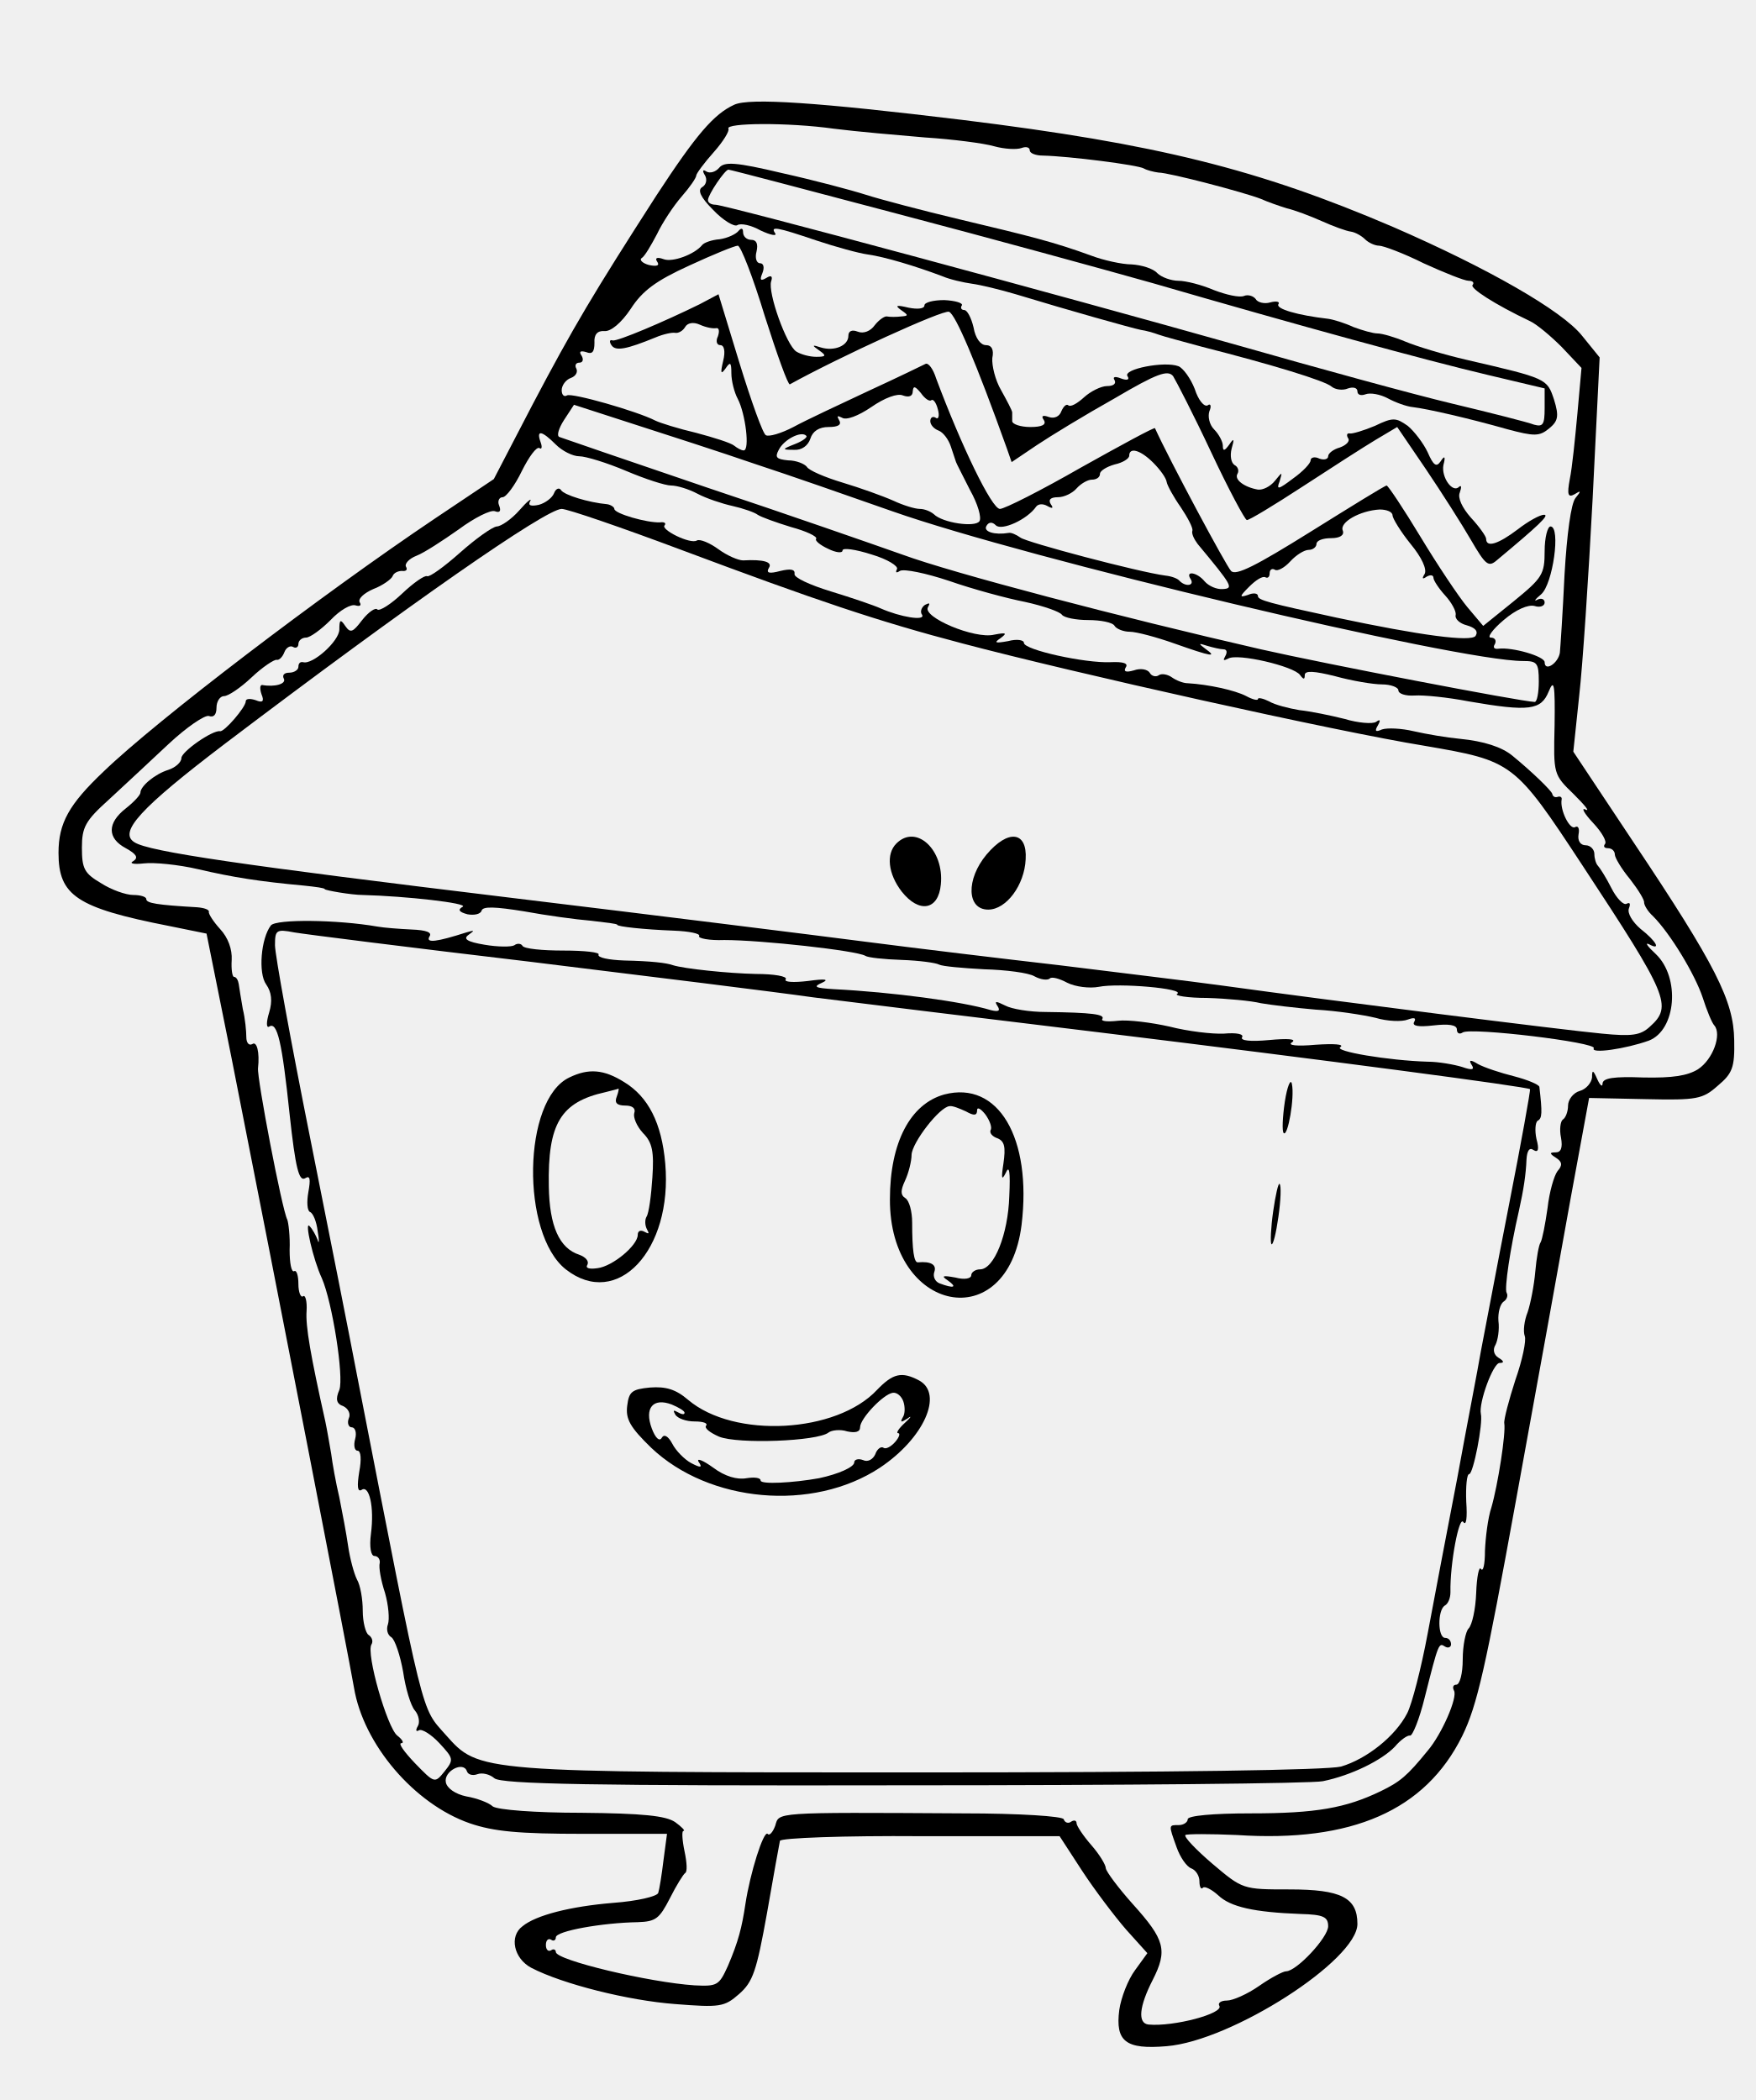
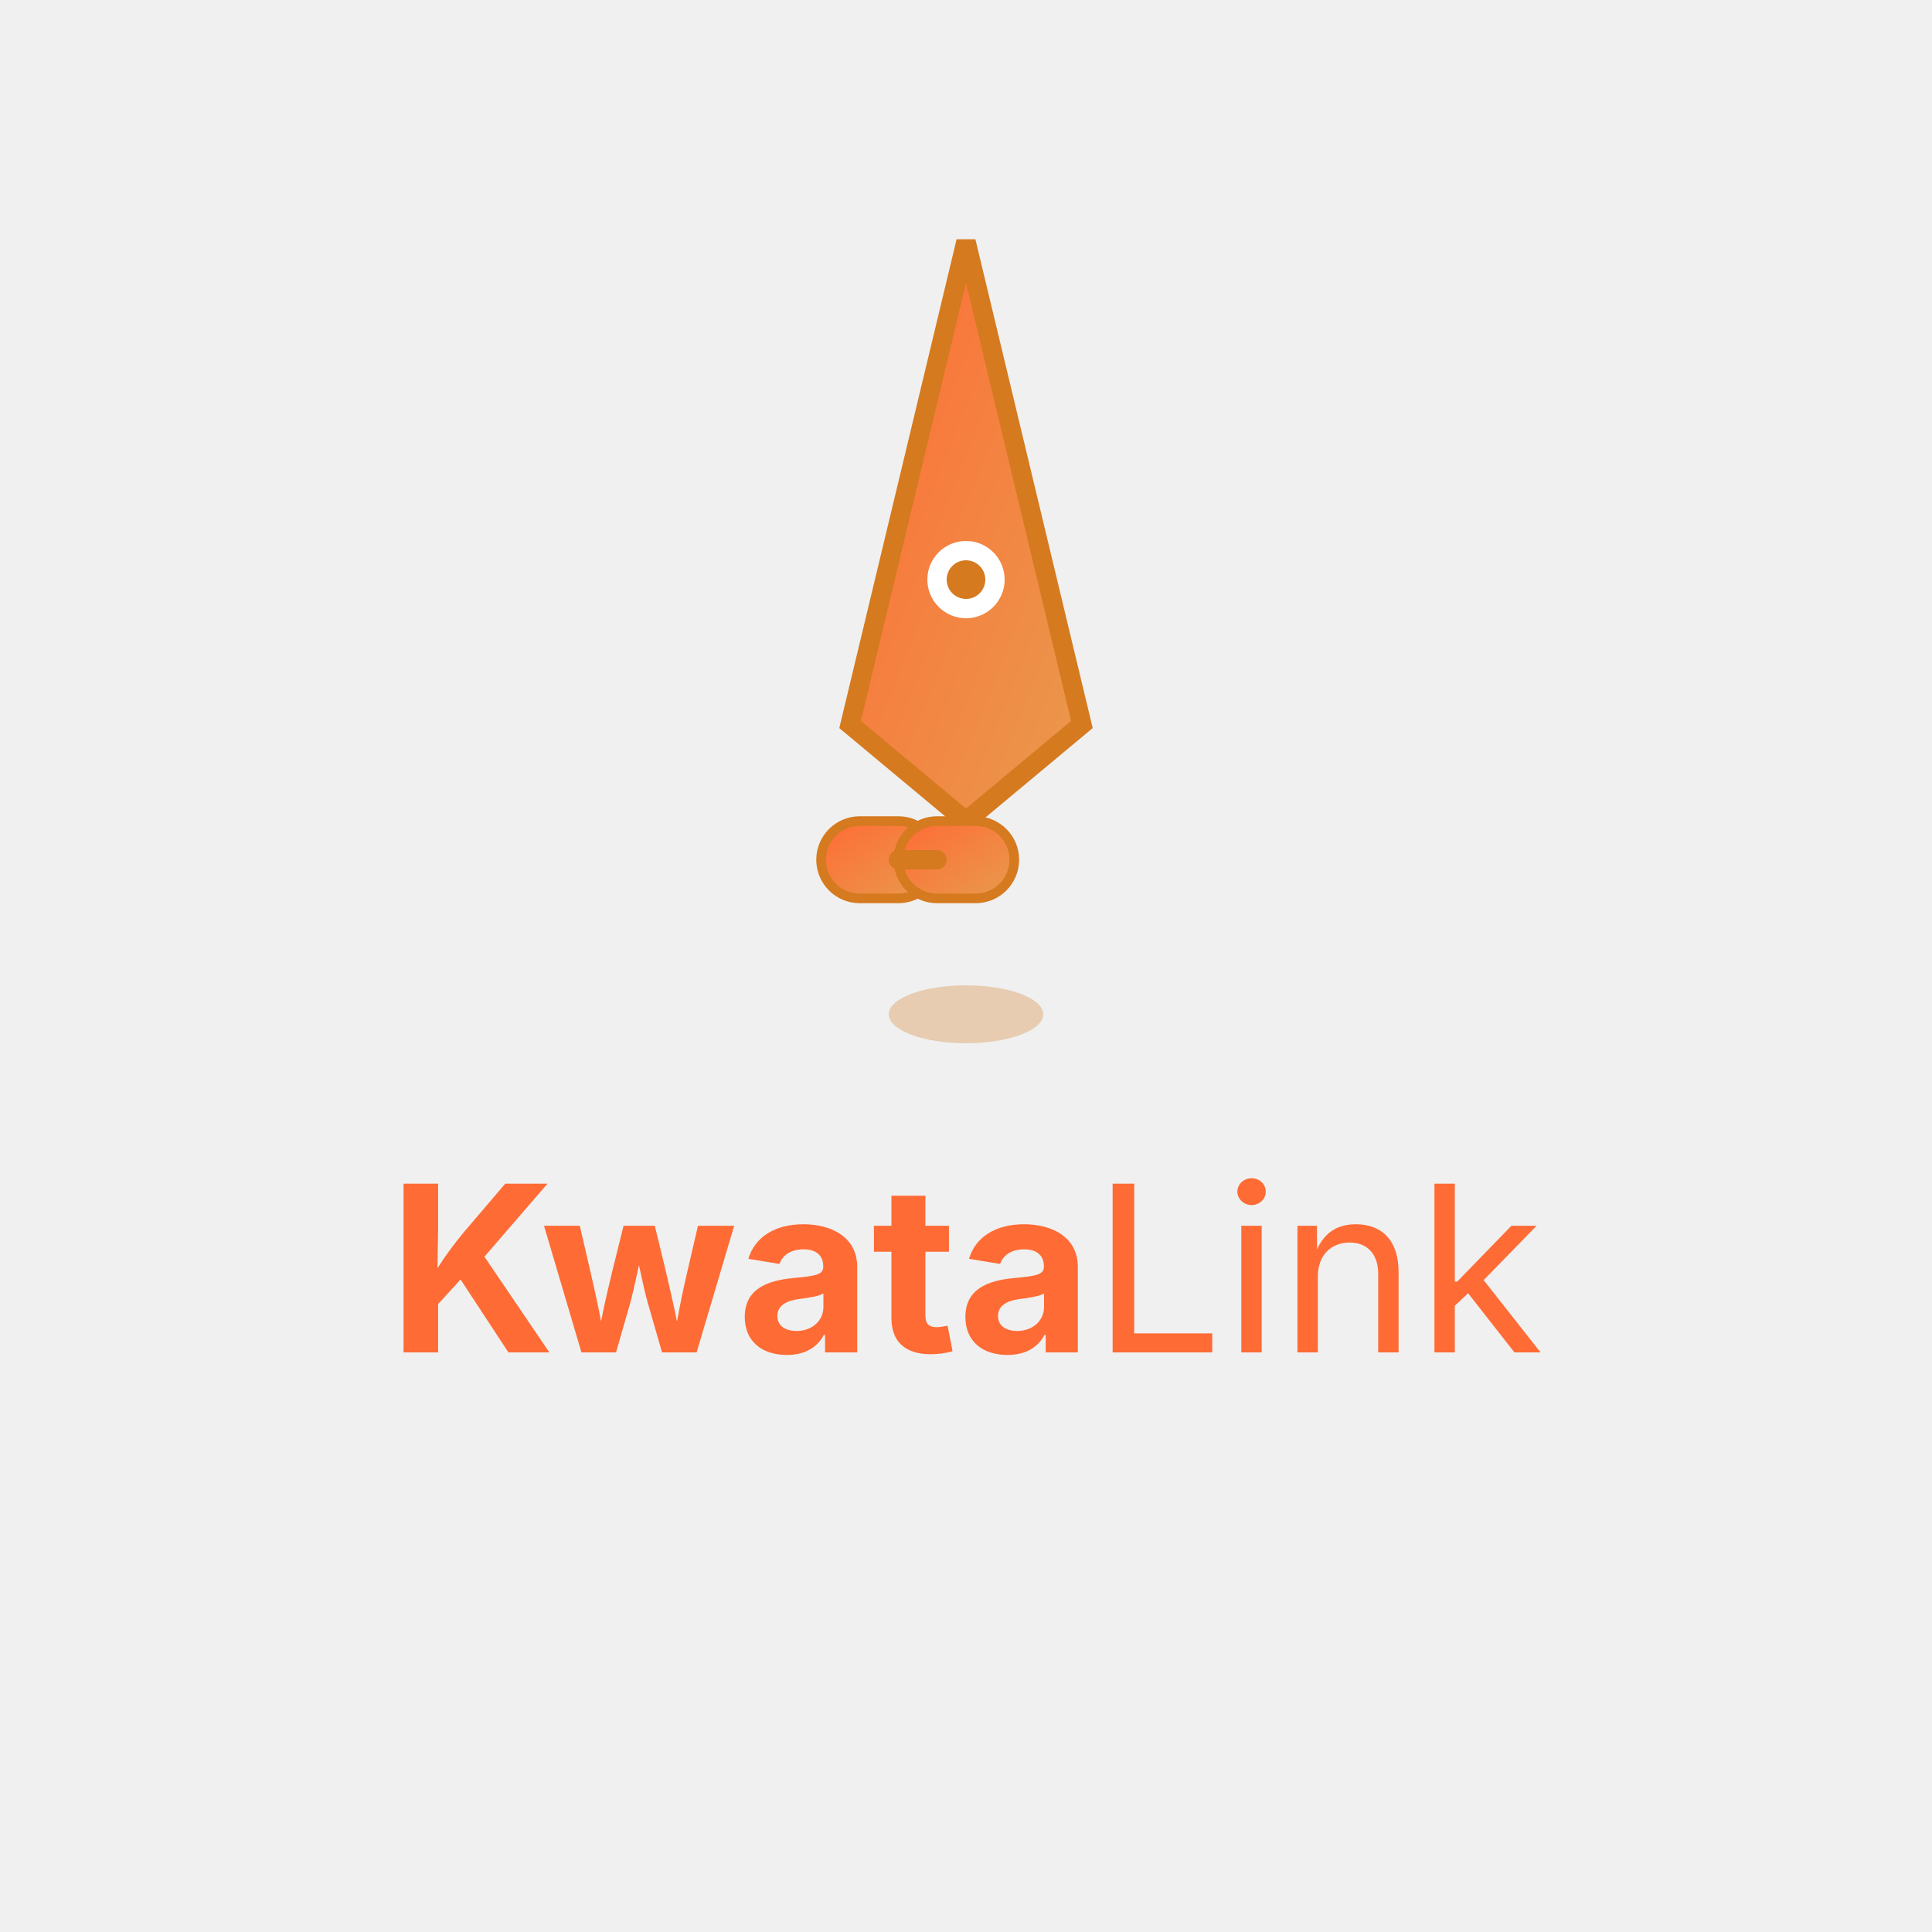
- <svg xmlns="http://www.w3.org/2000/svg" version="1.0" width="300pt" height="359pt" viewBox="0 0 300 359" preserveAspectRatio="xMidYMid meet">
-   <g transform="translate(0,359) scale(0.1,-0.1)" fill="#000000" stroke="none">
-     <path d="M1255 3411 c-35 -16 -65 -51 -133 -155 -108 -168 -142 -225 -212 -358 l-66 -127 -100 -67 c-195 -131 -477 -346 -567 -433 -59 -56 -77 -88 -77 -139 0 -73 31 -94 189 -125 l64 -13 43 -214 c73 -369 202 -1033 209 -1075 16 -97 103 -199 198 -232 41 -14 83 -18 195 -18 l142 0 -6 -45 c-3 -25 -7 -50 -9 -56 -2 -6 -36 -14 -77 -17 -73 -6 -132 -21 -155 -40 -23 -17 -15 -55 15 -71 54 -28 166 -56 246 -62 76 -6 84 -5 109 17 24 21 30 39 48 139 11 63 21 119 22 123 1 5 110 9 241 8 l237 0 39 -60 c21 -32 55 -77 75 -100 l36 -40 -21 -29 c-12 -16 -24 -47 -27 -68 -7 -54 11 -68 81 -62 111 9 326 147 326 209 0 45 -28 59 -116 59 -80 0 -80 0 -132 44 -28 24 -49 46 -46 49 3 2 42 2 88 0 197 -13 322 42 385 169 26 53 40 117 92 403 34 187 76 418 93 514 l32 174 96 -2 c89 -2 98 0 124 23 25 21 29 31 28 78 -1 67 -31 127 -172 338 l-103 155 10 95 c6 52 16 204 23 337 l12 242 -30 37 c-34 43 -162 116 -323 186 -231 99 -404 142 -736 183 -247 30 -364 38 -390 26z m170 -41 c39 -5 109 -11 156 -15 47 -3 101 -10 118 -15 18 -5 39 -6 47 -3 8 3 14 1 14 -4 0 -5 10 -9 23 -9 44 -1 162 -16 172 -22 5 -3 17 -6 25 -7 18 0 147 -34 175 -45 11 -5 31 -12 44 -16 13 -3 40 -13 60 -22 20 -9 42 -17 50 -18 7 -1 18 -7 24 -13 6 -6 17 -11 24 -11 7 0 42 -13 76 -30 35 -16 70 -30 77 -30 7 0 10 -3 7 -7 -6 -5 37 -33 98 -62 11 -5 35 -25 54 -44 l34 -36 -7 -78 c-4 -43 -9 -93 -13 -112 -5 -27 -3 -32 8 -26 11 7 12 6 2 -6 -8 -9 -15 -63 -19 -131 -3 -64 -7 -124 -8 -134 -3 -18 -26 -33 -26 -16 0 10 -55 26 -79 23 -7 -1 -10 2 -6 8 3 6 0 11 -7 11 -7 0 3 14 22 30 21 18 42 27 53 24 9 -3 17 0 17 6 0 6 -6 8 -12 5 -7 -4 -5 0 6 9 20 17 34 116 16 116 -5 0 -10 -19 -10 -42 0 -40 -4 -46 -53 -86 l-52 -42 -27 32 c-15 18 -51 72 -80 120 -29 48 -55 87 -58 88 -3 0 -61 -36 -130 -79 -93 -58 -128 -76 -136 -67 -8 8 -105 189 -130 244 -1 2 -58 -29 -126 -67 -68 -39 -131 -71 -139 -71 -14 0 -66 108 -109 223 -5 16 -13 27 -18 25 -4 -2 -47 -23 -97 -46 -49 -23 -107 -50 -129 -62 -21 -11 -42 -17 -47 -14 -5 2 -25 58 -45 123 l-36 118 -32 -17 c-61 -30 -141 -64 -149 -62 -5 2 -6 -2 -2 -8 7 -11 26 -7 75 13 14 6 29 9 34 8 5 -1 13 3 17 10 4 7 14 9 25 4 11 -5 23 -7 28 -6 5 1 6 -5 3 -14 -4 -8 -2 -15 4 -15 7 0 9 -11 5 -27 -5 -21 -4 -24 4 -13 8 12 10 11 10 -8 0 -13 5 -33 11 -44 13 -25 21 -88 10 -88 -4 0 -11 4 -16 8 -6 5 -35 14 -65 22 -30 7 -62 17 -70 21 -31 16 -143 48 -151 43 -5 -3 -9 1 -9 9 0 8 7 18 16 21 8 3 12 10 9 16 -3 5 -1 10 5 10 6 0 8 5 4 12 -5 7 -2 9 8 6 10 -4 14 0 14 16 -1 14 5 21 17 20 11 -1 29 14 45 38 20 31 43 48 100 74 41 19 78 34 83 34 5 0 26 -54 46 -120 21 -66 40 -119 43 -117 85 47 262 128 272 124 11 -4 46 -86 99 -234 l8 -23 43 29 c24 16 83 52 133 80 73 43 91 49 100 38 5 -8 35 -66 65 -130 30 -64 58 -116 61 -116 3 -1 46 25 95 57 49 32 105 68 125 80 l37 22 49 -72 c27 -40 62 -95 77 -121 25 -43 30 -47 44 -35 72 60 91 78 81 78 -7 0 -27 -11 -45 -25 -33 -25 -54 -32 -54 -16 0 4 -12 21 -26 36 -15 17 -23 34 -19 43 3 9 3 13 -1 10 -11 -12 -31 16 -27 37 4 15 2 17 -5 6 -7 -10 -12 -7 -22 16 -7 15 -23 36 -34 45 -20 14 -25 15 -56 0 -19 -8 -39 -14 -43 -13 -5 1 -6 -3 -3 -8 4 -5 -3 -12 -14 -16 -11 -3 -20 -10 -20 -15 0 -5 -7 -7 -15 -4 -8 4 -15 2 -15 -3 0 -5 -13 -19 -30 -31 -25 -19 -29 -20 -23 -5 5 17 5 17 -8 1 -8 -10 -21 -16 -29 -15 -23 4 -41 17 -35 27 3 5 1 12 -5 15 -6 4 -8 16 -5 28 5 17 4 19 -4 7 -8 -11 -11 -12 -11 -2 0 7 -7 20 -15 28 -8 8 -11 22 -8 31 4 9 2 14 -3 10 -6 -3 -16 9 -22 28 -7 18 -20 36 -28 39 -24 9 -95 -5 -87 -17 4 -6 0 -8 -11 -4 -10 4 -15 3 -11 -3 3 -6 -2 -10 -13 -10 -10 0 -28 -9 -39 -19 -12 -11 -23 -17 -27 -14 -3 3 -8 -1 -12 -10 -3 -9 -12 -13 -21 -10 -11 4 -14 2 -9 -5 5 -8 -3 -12 -23 -12 -17 0 -31 5 -31 10 0 6 0 12 0 15 0 3 -9 20 -19 38 -10 17 -16 42 -15 55 3 14 -1 22 -11 22 -9 0 -18 12 -21 30 -4 17 -11 30 -16 30 -5 0 -7 4 -4 8 2 4 -11 8 -30 9 -19 0 -34 -4 -34 -9 0 -6 -12 -7 -27 -4 -21 5 -24 4 -13 -4 13 -9 13 -10 0 -11 -8 -1 -19 -1 -24 0 -4 1 -14 -6 -21 -15 -7 -10 -19 -15 -29 -11 -10 4 -16 1 -16 -7 0 -17 -24 -27 -47 -20 -15 5 -16 4 -3 -5 13 -9 12 -11 -5 -11 -11 0 -26 4 -34 9 -17 11 -49 101 -43 120 3 9 0 11 -8 6 -10 -6 -12 -4 -7 8 4 10 2 17 -4 17 -6 0 -9 9 -6 20 3 13 0 20 -9 20 -8 0 -14 6 -14 13 0 7 -3 8 -8 2 -4 -5 -18 -12 -32 -14 -14 -1 -27 -6 -30 -10 -13 -16 -51 -30 -66 -24 -11 4 -15 2 -11 -4 5 -7 0 -9 -14 -6 -11 3 -17 9 -12 12 5 3 16 22 26 41 9 19 28 48 42 64 14 16 25 32 25 36 0 3 13 21 30 40 16 18 27 36 25 40 -6 10 102 11 180 0z m167 -464 c3 2 8 -4 11 -16 3 -11 1 -18 -4 -14 -5 3 -9 0 -9 -6 0 -6 6 -13 14 -16 8 -3 17 -15 21 -27 4 -12 8 -24 9 -27 1 -3 12 -24 24 -48 13 -23 20 -47 16 -53 -7 -11 -63 -3 -78 12 -6 5 -16 9 -24 9 -8 0 -28 6 -45 14 -18 8 -57 22 -87 31 -30 9 -58 21 -61 27 -4 5 -18 11 -32 11 -20 2 -23 5 -16 18 9 18 39 33 47 24 3 -2 -6 -9 -19 -14 -23 -9 -23 -10 -2 -10 13 -1 24 7 28 19 4 13 15 20 31 20 17 0 23 4 18 12 -4 7 -3 8 5 4 7 -5 28 3 50 18 23 16 45 24 54 20 11 -4 17 -1 17 7 1 10 4 9 14 -3 7 -10 15 -15 18 -12z m-302 -109 c58 -19 164 -56 235 -81 230 -81 966 -256 1078 -256 24 0 27 -3 27 -35 0 -19 -3 -35 -7 -35 -25 1 -358 65 -468 90 -240 55 -526 130 -613 162 -48 17 -197 69 -332 114 -135 46 -249 85 -254 87 -5 2 -1 15 8 29 l17 26 102 -33 c56 -18 149 -48 207 -68z m-340 33 c11 -11 29 -20 40 -20 11 0 47 -11 80 -25 33 -14 67 -25 77 -25 10 0 30 -6 45 -14 15 -8 42 -17 60 -21 18 -4 38 -11 43 -15 6 -4 31 -13 57 -21 26 -7 45 -16 43 -20 -3 -3 7 -11 20 -17 14 -7 25 -8 25 -3 0 5 22 2 50 -7 27 -8 46 -20 43 -25 -3 -6 -1 -7 5 -3 7 4 45 -4 84 -17 40 -14 99 -30 130 -36 32 -7 60 -17 63 -22 4 -5 24 -9 45 -9 21 0 42 -4 45 -10 3 -5 15 -10 26 -10 11 0 45 -9 76 -20 65 -23 74 -24 53 -9 -12 9 -12 10 3 5 10 -3 23 -6 28 -6 6 0 7 -5 3 -12 -4 -7 -3 -8 5 -4 15 10 113 -13 123 -28 6 -8 8 -8 8 0 0 8 16 7 52 -2 29 -8 65 -14 80 -14 15 0 28 -5 28 -10 0 -6 12 -10 28 -9 15 1 56 -3 92 -10 104 -18 124 -15 137 17 9 22 11 13 10 -58 -2 -84 -2 -84 33 -118 19 -19 28 -30 20 -26 -8 4 -3 -6 13 -23 15 -16 24 -32 20 -36 -3 -4 -1 -7 5 -7 7 0 12 -5 12 -11 0 -5 11 -24 26 -42 14 -18 25 -36 24 -40 0 -4 6 -15 15 -23 30 -30 72 -100 85 -139 7 -22 16 -44 20 -48 13 -15 -2 -58 -28 -75 -18 -11 -43 -15 -93 -14 -51 2 -69 -1 -70 -10 0 -7 -4 -4 -9 7 -7 16 -9 17 -9 3 -1 -9 -10 -20 -21 -23 -11 -3 -20 -15 -20 -25 0 -10 -4 -21 -9 -24 -4 -3 -6 -17 -3 -31 3 -17 0 -25 -9 -25 -11 0 -11 -2 0 -9 11 -7 12 -13 3 -23 -6 -8 -14 -36 -17 -63 -4 -28 -9 -54 -12 -59 -3 -4 -7 -27 -9 -50 -2 -23 -8 -54 -13 -69 -6 -15 -8 -33 -5 -41 3 -7 -4 -41 -16 -75 -11 -34 -20 -68 -19 -74 3 -17 -11 -106 -22 -144 -6 -18 -10 -51 -11 -74 0 -23 -3 -37 -7 -31 -3 5 -7 -13 -8 -41 -1 -28 -7 -55 -13 -61 -5 -5 -10 -29 -10 -53 0 -24 -5 -43 -11 -43 -5 0 -7 -4 -4 -10 7 -11 -21 -75 -45 -103 -35 -43 -47 -53 -80 -69 -60 -29 -111 -38 -222 -38 -65 0 -108 -4 -108 -10 0 -5 -7 -10 -15 -10 -18 0 -18 1 -4 -38 6 -17 17 -33 25 -36 8 -3 14 -13 14 -22 0 -10 3 -15 6 -11 3 3 15 -3 26 -13 21 -20 61 -29 141 -32 39 -1 47 -5 47 -21 0 -19 -54 -77 -72 -77 -5 0 -26 -11 -46 -25 -20 -14 -45 -25 -55 -25 -10 0 -16 -4 -13 -9 8 -13 -78 -36 -121 -32 -19 2 -16 31 7 76 26 51 21 69 -34 130 -25 28 -45 55 -46 61 0 6 -11 24 -25 40 -14 16 -25 33 -25 37 0 5 -4 6 -9 3 -5 -4 -11 -2 -13 4 -2 5 -73 10 -173 10 -326 2 -313 2 -320 -21 -4 -11 -10 -18 -13 -14 -7 6 -30 -67 -38 -120 -6 -40 -12 -64 -30 -106 -15 -33 -18 -35 -57 -33 -77 5 -237 43 -237 57 0 4 -4 6 -8 3 -5 -3 -9 1 -9 9 0 8 4 12 9 9 4 -3 8 -1 8 4 0 11 80 25 140 26 31 1 37 6 55 41 11 22 23 41 26 43 4 2 3 18 -1 37 -4 19 -5 35 -2 35 4 0 -3 7 -14 15 -16 11 -56 15 -160 16 -79 0 -144 5 -152 11 -6 6 -27 14 -45 17 -19 4 -33 14 -35 24 -4 19 30 37 36 19 2 -6 10 -8 18 -5 8 3 21 0 29 -7 12 -10 168 -13 699 -12 376 0 699 3 717 7 49 10 101 36 123 59 10 12 22 20 26 19 4 -1 16 28 25 65 24 95 24 94 35 87 5 -3 10 -1 10 4 0 6 -4 11 -10 11 -13 0 -13 47 -1 55 6 3 10 13 10 23 -1 49 15 132 22 120 5 -7 7 7 5 35 -1 26 1 47 5 47 7 0 24 87 20 103 -4 19 21 87 32 87 8 0 8 3 -2 9 -8 5 -10 14 -5 22 4 8 7 26 5 41 -1 14 3 29 9 33 5 3 8 10 5 15 -4 7 6 75 21 140 8 36 12 62 13 88 1 15 5 21 12 16 8 -5 10 1 5 19 -3 14 -2 28 2 31 8 4 8 14 3 58 -1 4 -20 12 -43 18 -24 6 -51 15 -62 21 -13 8 -16 7 -11 -1 6 -9 1 -10 -16 -4 -13 4 -40 9 -59 9 -67 2 -162 18 -149 25 7 5 -12 6 -42 4 -33 -3 -49 -1 -41 4 9 6 -7 7 -39 4 -32 -3 -50 -1 -46 5 3 5 -9 8 -31 6 -20 -1 -62 4 -93 12 -31 7 -71 12 -88 10 -17 -2 -30 -1 -27 3 5 8 -17 11 -97 12 -27 0 -58 5 -69 11 -16 8 -19 8 -13 -1 5 -8 2 -10 -11 -7 -49 15 -170 31 -269 36 -32 2 -36 4 -20 11 13 6 5 7 -24 3 -25 -3 -42 -2 -38 3 3 5 -20 9 -51 9 -48 1 -123 9 -142 15 -11 4 -37 7 -83 8 -27 1 -46 5 -44 10 3 4 -24 7 -60 7 -36 0 -67 3 -70 8 -2 4 -9 5 -14 1 -5 -3 -28 -3 -51 1 -30 5 -37 10 -27 17 11 8 10 8 -4 4 -50 -16 -70 -19 -63 -7 5 7 -5 11 -31 12 -21 1 -47 3 -58 5 -69 12 -173 13 -182 2 -17 -22 -22 -82 -8 -101 9 -13 11 -28 5 -48 -5 -16 -5 -27 0 -24 14 9 22 -26 35 -150 10 -92 16 -116 27 -109 8 5 9 -2 5 -24 -3 -17 -2 -32 3 -34 5 -2 11 -16 13 -33 3 -16 2 -23 0 -15 -3 8 -9 19 -14 24 -9 10 6 -57 21 -89 18 -41 38 -169 30 -191 -7 -16 -5 -24 7 -28 8 -4 13 -13 9 -21 -3 -8 0 -15 5 -15 6 0 9 -9 6 -20 -3 -11 -1 -20 4 -20 6 0 7 -15 3 -36 -4 -25 -3 -35 4 -31 13 9 22 -29 16 -75 -3 -23 0 -38 6 -38 6 0 10 -6 9 -12 -2 -7 2 -30 9 -51 6 -21 8 -45 5 -54 -3 -8 -1 -18 6 -22 6 -4 15 -31 20 -59 4 -28 13 -58 20 -66 7 -8 9 -21 5 -27 -4 -7 -3 -10 2 -7 5 3 21 -7 35 -22 24 -26 25 -28 9 -48 -17 -21 -17 -21 -51 14 -18 19 -29 34 -23 34 5 0 2 6 -7 13 -17 13 -54 141 -44 156 3 5 1 12 -5 16 -5 3 -10 22 -10 41 0 20 -4 44 -10 54 -5 10 -12 36 -15 57 -3 21 -10 58 -15 83 -6 25 -12 59 -14 75 -3 17 -7 41 -10 55 -25 112 -34 163 -32 189 1 16 -2 28 -6 25 -4 -3 -8 7 -8 21 0 14 -3 24 -7 22 -5 -3 -8 14 -8 36 1 23 -2 47 -4 52 -9 17 -52 242 -50 259 3 27 -2 47 -10 41 -6 -3 -10 3 -10 12 0 10 -2 32 -6 48 -3 17 -6 36 -7 43 -1 6 -4 12 -8 12 -3 0 -5 13 -4 29 1 18 -6 38 -20 53 -11 12 -20 26 -19 29 1 4 -8 7 -20 8 -69 4 -87 7 -87 14 0 4 -10 7 -22 7 -13 0 -38 9 -55 20 -29 17 -33 25 -33 61 0 35 6 46 46 82 25 23 71 66 102 95 31 29 62 50 69 48 8 -3 13 2 13 14 0 11 6 20 13 20 7 0 28 14 47 32 19 18 39 31 43 30 4 -1 10 5 13 13 3 8 10 12 15 9 5 -3 9 0 9 5 0 6 6 11 13 11 7 0 26 14 42 30 16 17 35 28 43 25 7 -2 10 0 7 5 -4 6 7 16 23 23 16 6 31 17 33 22 2 6 10 9 16 9 7 -1 10 2 7 7 -3 5 5 14 18 19 13 5 45 26 72 45 27 20 55 34 62 31 8 -3 11 0 7 10 -3 7 0 14 6 14 6 0 21 20 33 45 12 24 25 42 30 39 4 -3 5 2 2 10 -8 22 2 20 26 -4z m1021 -31 c12 -12 22 -26 23 -33 1 -6 12 -26 24 -43 12 -18 21 -35 20 -40 -2 -5 3 -15 9 -23 59 -71 62 -76 43 -77 -10 -1 -24 5 -31 13 -13 16 -34 19 -24 4 7 -11 -8 -14 -19 -3 -3 4 -14 8 -24 9 -46 6 -238 57 -248 65 -7 5 -16 9 -20 8 -24 -4 -44 2 -38 12 4 7 10 7 16 1 10 -10 54 10 69 32 4 5 12 5 19 1 9 -5 11 -4 6 3 -5 8 0 12 12 12 11 0 25 7 32 15 7 8 19 15 26 15 8 0 14 4 14 10 0 5 11 12 25 16 14 3 25 10 25 15 0 15 19 10 41 -12z m409 -90 c0 -5 14 -28 31 -49 19 -23 28 -43 24 -51 -5 -8 -4 -10 3 -5 7 4 12 3 12 -2 0 -4 9 -18 20 -30 11 -12 19 -27 18 -33 -2 -7 7 -15 19 -18 14 -4 20 -10 15 -18 -7 -11 -96 1 -237 31 -116 25 -135 30 -135 37 0 5 -8 6 -17 2 -15 -5 -15 -3 2 14 11 11 23 19 28 16 4 -2 7 1 7 7 0 6 4 9 9 6 4 -3 16 3 26 14 10 11 24 20 32 20 7 0 13 5 13 10 0 6 11 10 25 10 15 0 23 5 20 13 -6 14 29 34 63 36 12 0 22 -4 22 -10z m-1475 -763 c204 -25 422 -52 485 -61 63 -8 284 -35 490 -60 384 -47 732 -93 735 -97 1 -2 -15 -91 -36 -198 -21 -107 -42 -220 -48 -250 -5 -30 -24 -127 -40 -215 -17 -88 -40 -209 -51 -268 -11 -59 -27 -121 -35 -136 -20 -39 -69 -78 -113 -91 -24 -6 -280 -10 -718 -10 -759 0 -755 0 -812 64 -43 49 -35 16 -152 616 -11 58 -47 240 -80 405 -33 165 -60 313 -60 329 0 26 2 28 33 22 17 -3 199 -26 402 -50z" />
-     <path d="M1229 3303 c-6 -7 -16 -10 -22 -6 -6 4 -7 1 -2 -7 4 -7 2 -16 -5 -20 -8 -5 -3 -17 19 -39 17 -18 36 -29 41 -26 6 4 24 0 40 -9 17 -8 28 -10 25 -5 -9 13 2 11 70 -12 33 -11 73 -22 88 -24 29 -4 82 -20 127 -37 14 -6 37 -11 51 -13 15 -2 48 -10 75 -18 92 -28 199 -58 214 -61 8 -1 22 -5 30 -8 8 -3 42 -12 75 -21 118 -30 210 -58 221 -68 6 -5 19 -7 28 -3 9 3 16 1 16 -5 0 -6 6 -8 14 -5 8 3 25 0 38 -7 13 -7 32 -14 43 -15 25 -3 95 -19 162 -38 45 -12 54 -12 70 1 16 13 18 21 9 50 -12 36 -12 36 -150 68 -39 9 -85 23 -104 31 -19 8 -40 14 -48 14 -7 0 -25 5 -41 11 -15 7 -35 13 -43 14 -52 6 -90 17 -85 25 3 4 -3 6 -14 3 -10 -3 -22 0 -25 6 -4 5 -13 8 -20 5 -8 -3 -30 2 -51 10 -21 9 -48 16 -61 16 -12 0 -29 6 -36 13 -7 8 -27 14 -44 15 -16 0 -48 7 -69 15 -63 23 -103 33 -225 62 -63 15 -135 34 -160 42 -25 8 -89 25 -143 37 -80 19 -99 20 -108 9z m303 -78 c156 -41 353 -95 438 -119 248 -72 467 -132 573 -157 l97 -23 0 -34 c0 -28 -3 -32 -18 -28 -10 4 -73 20 -140 36 -67 16 -231 61 -364 99 -308 87 -879 241 -895 241 -7 0 -13 3 -13 8 0 9 29 52 35 52 3 0 132 -34 287 -75z" />
-     <path d="M947 2747 c-3 -8 -15 -17 -26 -20 -14 -3 -19 -1 -15 6 4 7 -5 0 -18 -15 -14 -16 -32 -28 -39 -28 -8 -1 -36 -21 -63 -45 -27 -24 -52 -42 -56 -40 -4 2 -23 -11 -43 -30 -19 -18 -38 -30 -42 -27 -3 4 -15 -4 -26 -18 -16 -21 -20 -23 -29 -10 -8 12 -10 11 -10 -6 0 -20 -46 -61 -62 -56 -5 1 -8 -2 -8 -8 0 -5 -7 -10 -16 -10 -8 0 -12 -4 -9 -10 5 -9 -15 -15 -37 -11 -4 0 -4 -7 -1 -16 5 -12 2 -15 -10 -10 -9 3 -17 3 -17 -2 0 -10 -37 -53 -44 -51 -13 2 -66 -35 -66 -46 0 -7 -10 -16 -22 -20 -23 -7 -48 -28 -48 -39 0 -4 -11 -16 -25 -27 -32 -25 -32 -51 0 -68 18 -10 22 -16 13 -22 -8 -4 0 -6 18 -4 17 2 59 -2 93 -10 60 -14 105 -21 181 -28 19 -2 35 -4 35 -6 0 -2 46 -10 65 -10 75 -2 180 -14 171 -20 -9 -5 -7 -9 8 -13 11 -2 22 0 24 6 2 8 23 7 73 -1 38 -7 89 -14 114 -16 25 -3 45 -5 45 -7 0 -3 45 -8 97 -10 26 -1 45 -5 43 -9 -3 -4 17 -8 43 -7 63 0 226 -18 241 -27 4 -3 32 -6 62 -7 30 -1 59 -5 64 -8 6 -3 40 -6 77 -8 37 -1 76 -6 86 -12 11 -6 22 -7 26 -4 3 4 17 0 30 -7 14 -7 38 -10 54 -7 34 7 148 -3 134 -12 -6 -3 18 -7 51 -7 34 -1 76 -5 92 -9 17 -3 59 -8 94 -11 36 -2 81 -9 102 -14 20 -6 45 -7 55 -3 11 4 15 3 11 -4 -4 -7 7 -9 33 -6 26 3 40 1 40 -7 0 -6 4 -9 10 -5 14 9 230 -17 224 -27 -6 -10 55 -1 94 13 47 18 54 108 12 148 -14 13 -19 20 -12 17 22 -12 13 5 -14 26 -14 12 -23 27 -20 35 3 8 2 11 -4 8 -5 -3 -17 9 -26 27 -9 18 -20 35 -23 38 -3 3 -6 12 -6 20 0 8 -7 15 -15 15 -9 0 -14 8 -12 19 2 10 -1 15 -6 12 -9 -5 -26 29 -23 47 1 4 -2 6 -6 5 -5 -2 -9 0 -10 5 -2 6 -35 38 -68 65 -18 15 -49 25 -90 29 -22 2 -57 8 -79 13 -21 5 -45 6 -54 3 -11 -5 -13 -3 -7 7 5 9 4 11 -3 6 -6 -4 -31 -2 -54 5 -24 6 -58 13 -77 15 -18 3 -42 9 -52 15 -10 5 -19 7 -19 4 0 -3 -9 -1 -20 5 -19 10 -65 20 -100 22 -8 0 -20 5 -27 10 -7 5 -17 7 -22 4 -5 -4 -13 -2 -16 4 -4 6 -16 8 -27 4 -14 -4 -18 -2 -14 5 5 7 -4 10 -26 9 -43 -2 -148 21 -148 33 0 5 -12 7 -27 3 -22 -4 -25 -3 -13 5 12 9 10 10 -11 6 -33 -8 -123 30 -113 47 4 7 3 8 -5 4 -6 -4 -9 -12 -5 -17 6 -11 -37 -4 -71 11 -11 5 -49 18 -85 29 -36 11 -64 24 -62 30 1 8 -7 9 -24 5 -19 -5 -25 -4 -20 5 7 10 -8 15 -44 13 -8 0 -27 8 -42 19 -15 11 -32 18 -37 15 -11 -7 -63 19 -55 26 3 4 -1 6 -8 5 -22 -1 -78 15 -78 23 0 3 -6 7 -12 8 -33 3 -74 16 -79 24 -3 5 -9 3 -12 -5z m220 -98 c227 -85 333 -121 478 -159 189 -50 636 -150 790 -175 151 -26 153 -27 270 -205 146 -222 154 -240 115 -275 -16 -15 -31 -17 -82 -12 -65 6 -460 56 -648 82 -58 8 -184 23 -280 35 -96 11 -245 29 -330 40 -85 11 -357 45 -605 75 -462 56 -620 79 -645 95 -28 17 9 58 155 169 314 238 548 401 575 401 10 0 103 -32 207 -71z" />
-     <path d="M1532 2148 c-18 -18 -14 -52 9 -82 30 -38 63 -32 67 12 6 59 -42 104 -76 70z" />
-     <path d="M1686 2129 c-35 -42 -34 -94 3 -94 31 0 62 42 64 86 3 48 -30 52 -67 8z" />
-     <path d="M973 1748 c-80 -38 -83 -267 -6 -328 88 -69 183 33 170 181 -6 69 -29 114 -70 139 -35 22 -61 24 -94 8z m81 -33 c-4 -10 0 -15 15 -15 12 0 18 -5 15 -13 -2 -7 4 -22 15 -34 16 -16 19 -32 16 -76 -2 -31 -6 -61 -10 -67 -3 -5 -3 -15 1 -22 4 -7 3 -8 -4 -4 -7 4 -12 2 -12 -5 0 -18 -43 -54 -69 -57 -14 -2 -21 0 -17 6 3 6 -3 13 -14 17 -34 11 -51 49 -52 117 -2 107 20 144 97 161 11 3 21 5 22 6 1 0 0 -6 -3 -14z" />
-     <path d="M2196 1707 c-4 -27 -5 -51 -2 -54 7 -7 19 61 14 84 -2 10 -8 -4 -12 -30z" />
-     <path d="M1614 1719 c-58 -16 -93 -82 -93 -179 -1 -195 201 -235 225 -44 18 149 -40 247 -132 223z m37 -29 c14 -8 19 -7 19 2 0 6 6 3 14 -7 8 -11 12 -23 9 -27 -2 -5 3 -11 12 -14 12 -5 14 -15 10 -43 -4 -26 -3 -30 4 -16 6 14 8 2 6 -40 -2 -65 -26 -125 -50 -125 -8 0 -15 -5 -15 -10 0 -6 -12 -8 -27 -4 -22 4 -25 3 -13 -5 17 -12 10 -14 -14 -5 -8 3 -12 12 -9 20 4 12 -6 18 -28 16 -7 -1 -10 21 -10 68 0 19 -5 38 -12 42 -8 5 -8 13 0 30 6 13 11 33 11 44 1 21 48 82 65 83 5 1 17 -4 28 -9z" />
-     <path d="M2176 1519 c-4 -28 -5 -53 -3 -56 3 -2 8 19 12 47 4 28 5 53 2 56 -2 3 -7 -19 -11 -47z" />
-     <path d="M1499 1214 c-69 -74 -244 -84 -323 -17 -21 18 -38 23 -65 21 -31 -3 -36 -7 -39 -31 -3 -23 5 -37 41 -72 99 -94 276 -110 391 -34 75 50 109 126 67 149 -30 16 -45 12 -72 -16z m45 -20 c3 -9 3 -21 -1 -27 -5 -9 -3 -9 8 -2 8 6 6 2 -4 -7 -11 -10 -16 -18 -12 -18 4 0 2 -7 -5 -15 -7 -8 -16 -13 -20 -10 -4 3 -11 -2 -14 -11 -4 -9 -13 -14 -21 -10 -8 3 -15 1 -15 -4 0 -8 -27 -20 -60 -27 -44 -8 -100 -11 -100 -4 0 5 -11 6 -24 4 -16 -3 -37 3 -57 18 -18 13 -29 17 -25 10 7 -10 4 -11 -13 -2 -11 6 -26 21 -32 33 -7 13 -14 17 -18 10 -4 -7 -11 0 -17 16 -13 35 2 53 34 41 12 -5 22 -11 22 -14 0 -4 -5 -3 -12 1 -7 4 -8 3 -4 -4 4 -7 19 -12 33 -12 15 0 23 -3 20 -7 -4 -4 6 -12 22 -19 32 -13 168 -8 187 7 5 4 20 6 32 2 14 -3 22 -1 22 7 0 15 40 57 56 59 7 1 15 -6 18 -15z" />
+ <svg xmlns="http://www.w3.org/2000/svg" version="1.2" viewBox="0 0 200 200" width="200" height="200">
+   <defs>
+     <linearGradient id="orangeGradient" x1="0%" y1="0%" x2="100%" y2="100%">
+       <stop offset="0%" style="stop-color:#FF6B35;stop-opacity:1" />
+       <stop offset="100%" style="stop-color:#E89A4D;stop-opacity:1" />
+     </linearGradient>
+   </defs>
+   <g transform="translate(100, 60)">
+     <ellipse cx="0" cy="45" rx="8" ry="3" fill="#D57A1F" opacity="0.3" />
+     <path d="M0,-35 L-12,15 L0,25 L12,15 Z" fill="url(#orangeGradient)" stroke="#D57A1F" stroke-width="2" />
+     <circle cx="0" cy="0" r="4" fill="white" />
+     <circle cx="0" cy="0" r="2" fill="#D57A1F" />
  </g>
+   <g transform="translate(85, 85)">
+     <rect x="0" y="0" width="12" height="8" rx="4" fill="url(#orangeGradient)" stroke="#D57A1F" stroke-width="1" />
+     <rect x="8" y="0" width="12" height="8" rx="4" fill="url(#orangeGradient)" stroke="#D57A1F" stroke-width="1" />
+     <line x1="12" y1="4" x2="8" y2="4" stroke="#D57A1F" stroke-width="2" stroke-linecap="round" />
+   </g>
+   <text x="100" y="140" text-anchor="middle" font-family="Inter, -apple-system, BlinkMacSystemFont, 'Segoe UI', Roboto, sans-serif" font-size="24" font-weight="700" fill="#FF6B35">
+     Kwata<tspan font-weight="400">Link</tspan>
+   </text>
</svg>
